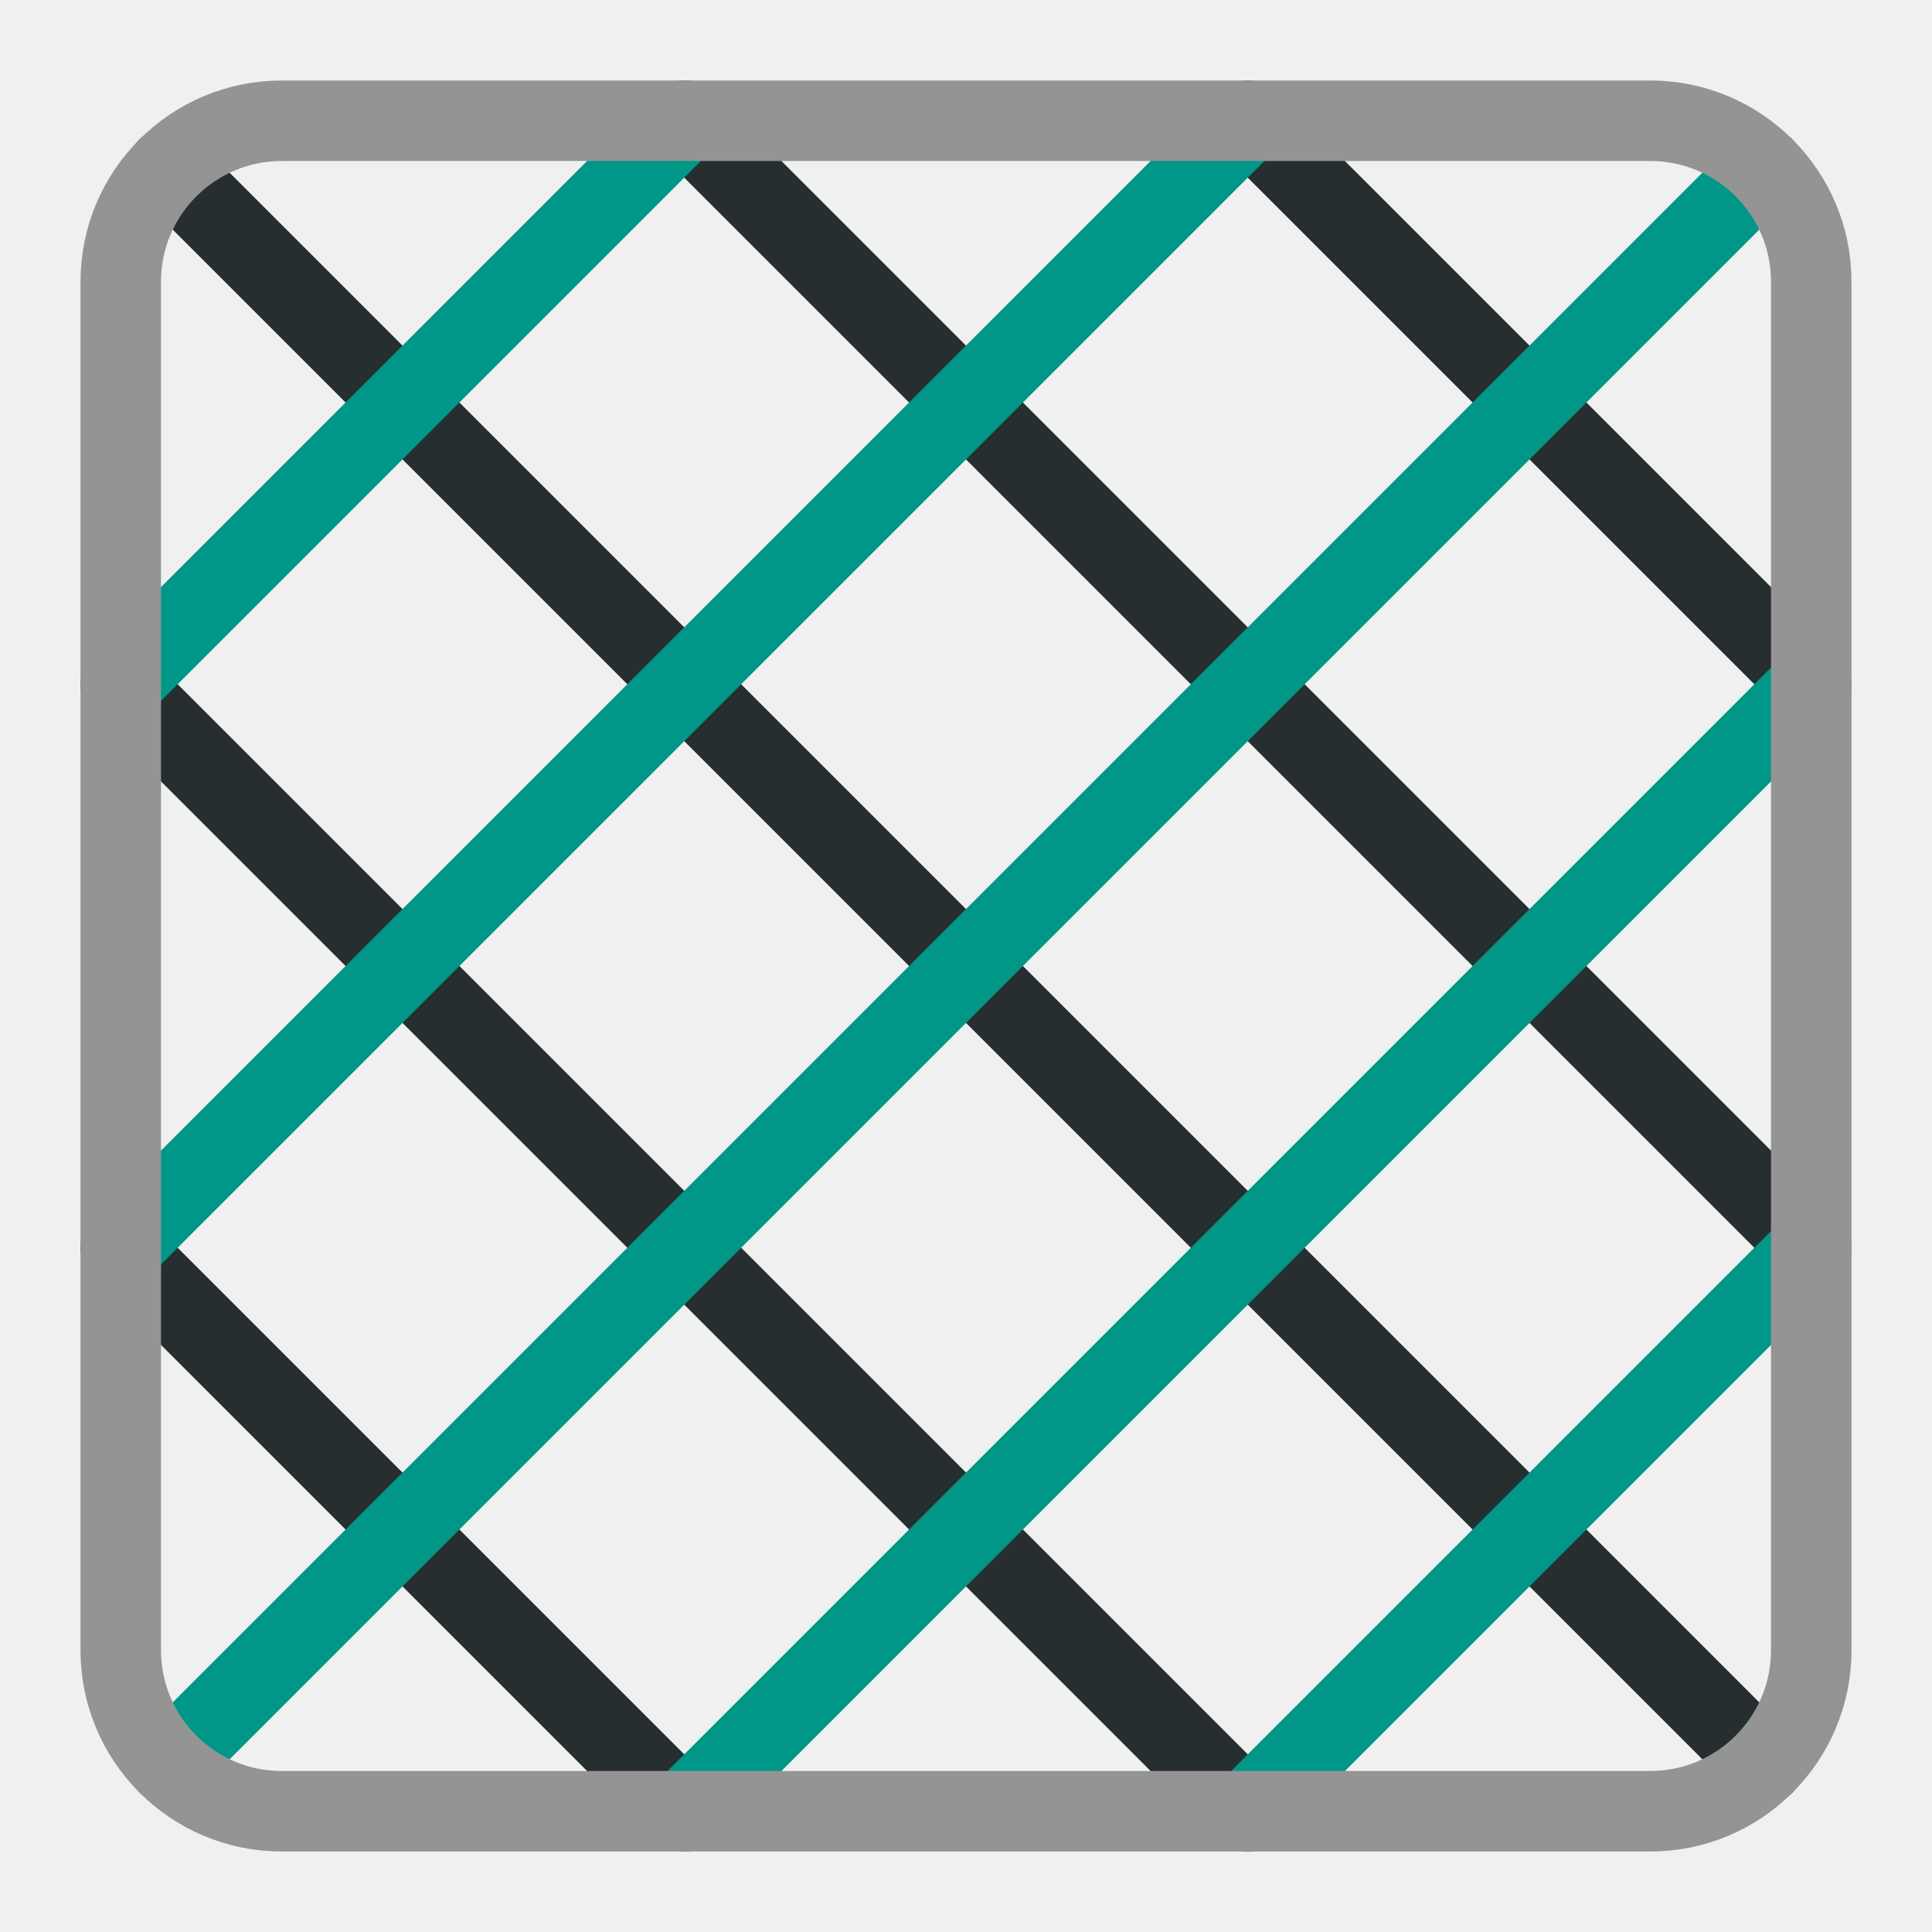
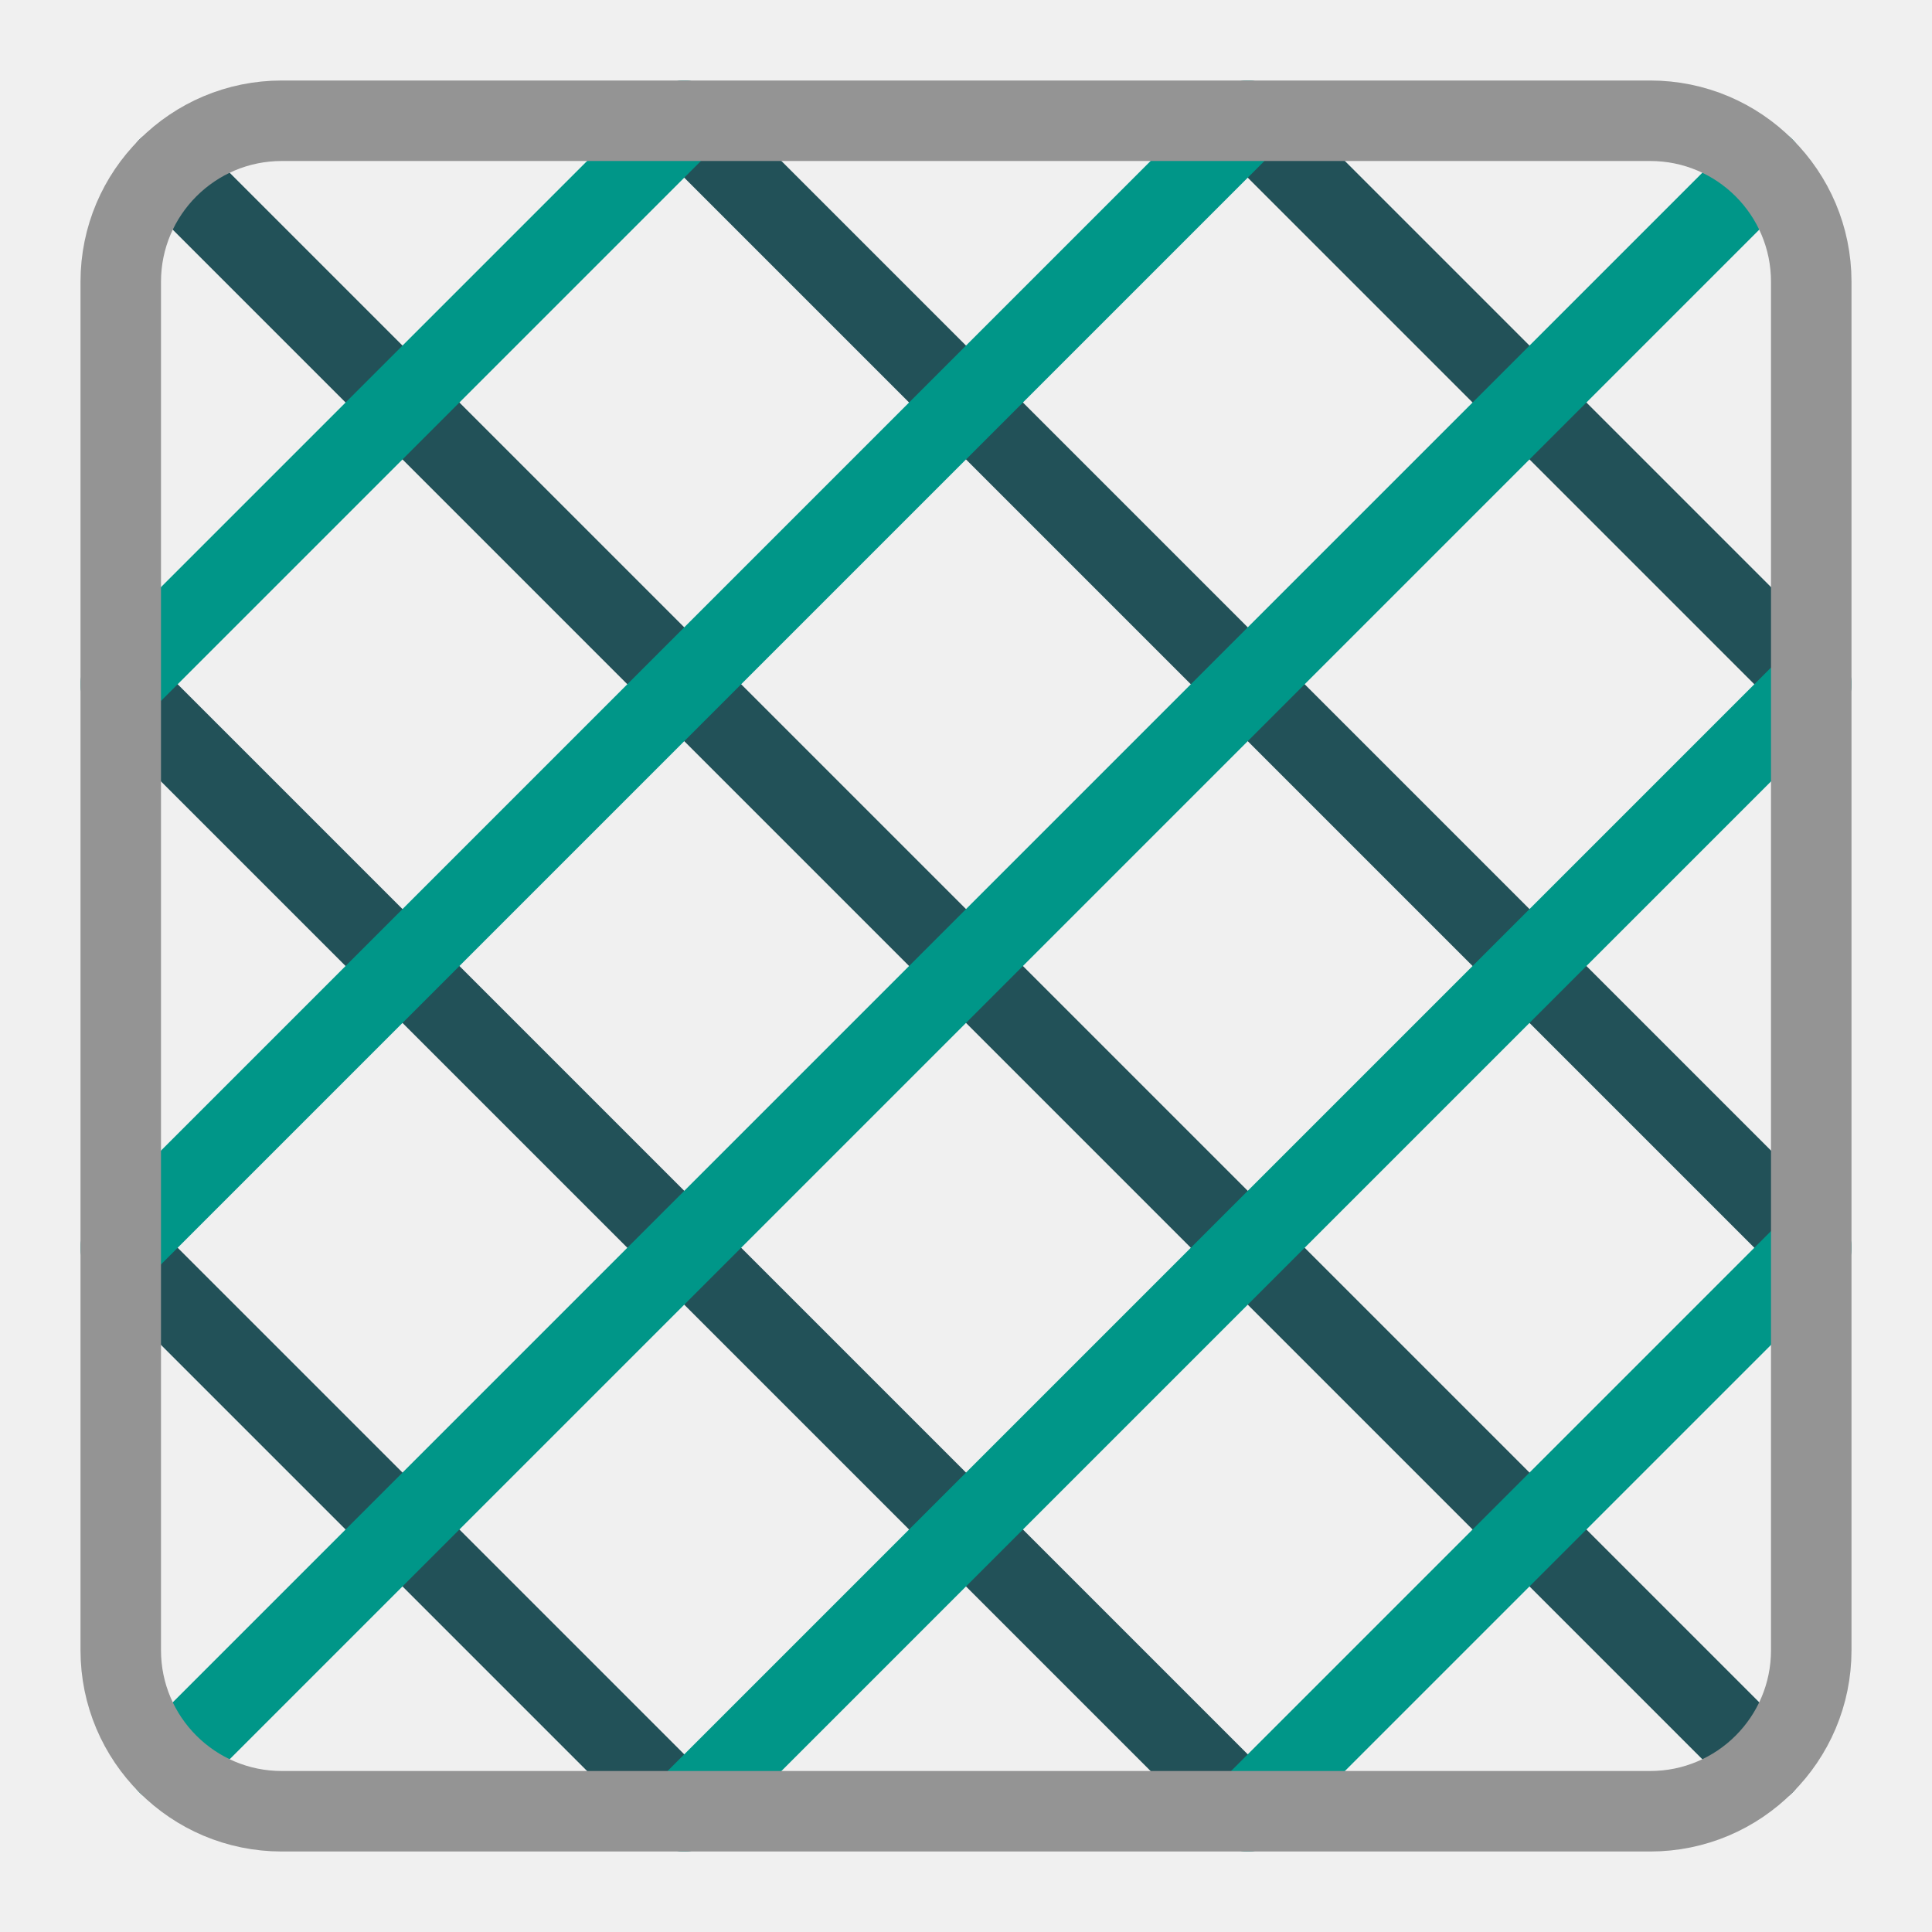
<svg xmlns="http://www.w3.org/2000/svg" width="24" height="24" viewBox="0 0 24 24" version="1.1" id="svg3" xml:space="preserve">
  <defs id="defs3">
    <clipPath id="clip0_8991_35043">
      <rect width="10" height="10" fill="white" id="rect5" />
    </clipPath>
    <clipPath id="clip0_8991_35043-9">
      <rect width="10" height="10" fill="#ffffff" id="rect5-5" x="0" y="0" />
    </clipPath>
    <clipPath id="clip0_8991_35043-1">
      <rect width="10" height="10" fill="#ffffff" id="rect5-0" x="0" y="0" />
    </clipPath>
  </defs>
-   <path d="m 15.5,22.5 -14,-14 m 21,7 L 21.526,14.526 20.964,13.964 8.5,1.5 m 0,21 -7,-7 m 21,-7 -7,-7 M 2.086,2.086 21.914,21.914" style="opacity:1;fill:none;stroke:#262e30;stroke-linecap:round;stroke-linejoin:round;stroke-opacity:1" id="path1" />
-   <path d="M8.5,22.5l14-14m-21,7,14-14m0,21,7-7m-21-7,7-7m13.414.586L2.086,21.914" style="fill:none;stroke:#009688;stroke-linecap:round;stroke-linejoin:round" id="path2" />
+   <path d="m 15.5,22.5 -14,-14 m 21,7 L 21.526,14.526 20.964,13.964 8.5,1.5 m 0,21 -7,-7 m 21,-7 -7,-7 M 2.086,2.086 21.914,21.914" style="display:inline;opacity:1;fill:none;stroke:#225158;stroke-linecap:round;stroke-linejoin:round;stroke-opacity:1" id="path1" />
+   <path d="m 8.5,22.5 14,-14 m -21,7 14,-14 m 0,21 7,-7 m -21,-7 7,-7 M 21.914,2.086 2.086,21.914" style="display:inline;fill:none;stroke:#009688;stroke-linecap:round;stroke-linejoin:round" id="path2" />
  <path d="M3.5,1.5h17a2,2,0,0,1,2,2v17a2,2,0,0,1-2,2H3.5a2,2,0,0,1-2-2V3.5A2,2,0,0,1,3.5,1.5Z" style="fill:none;stroke:#949494;stroke-linecap:round;stroke-linejoin:round" id="path3" />
</svg>
